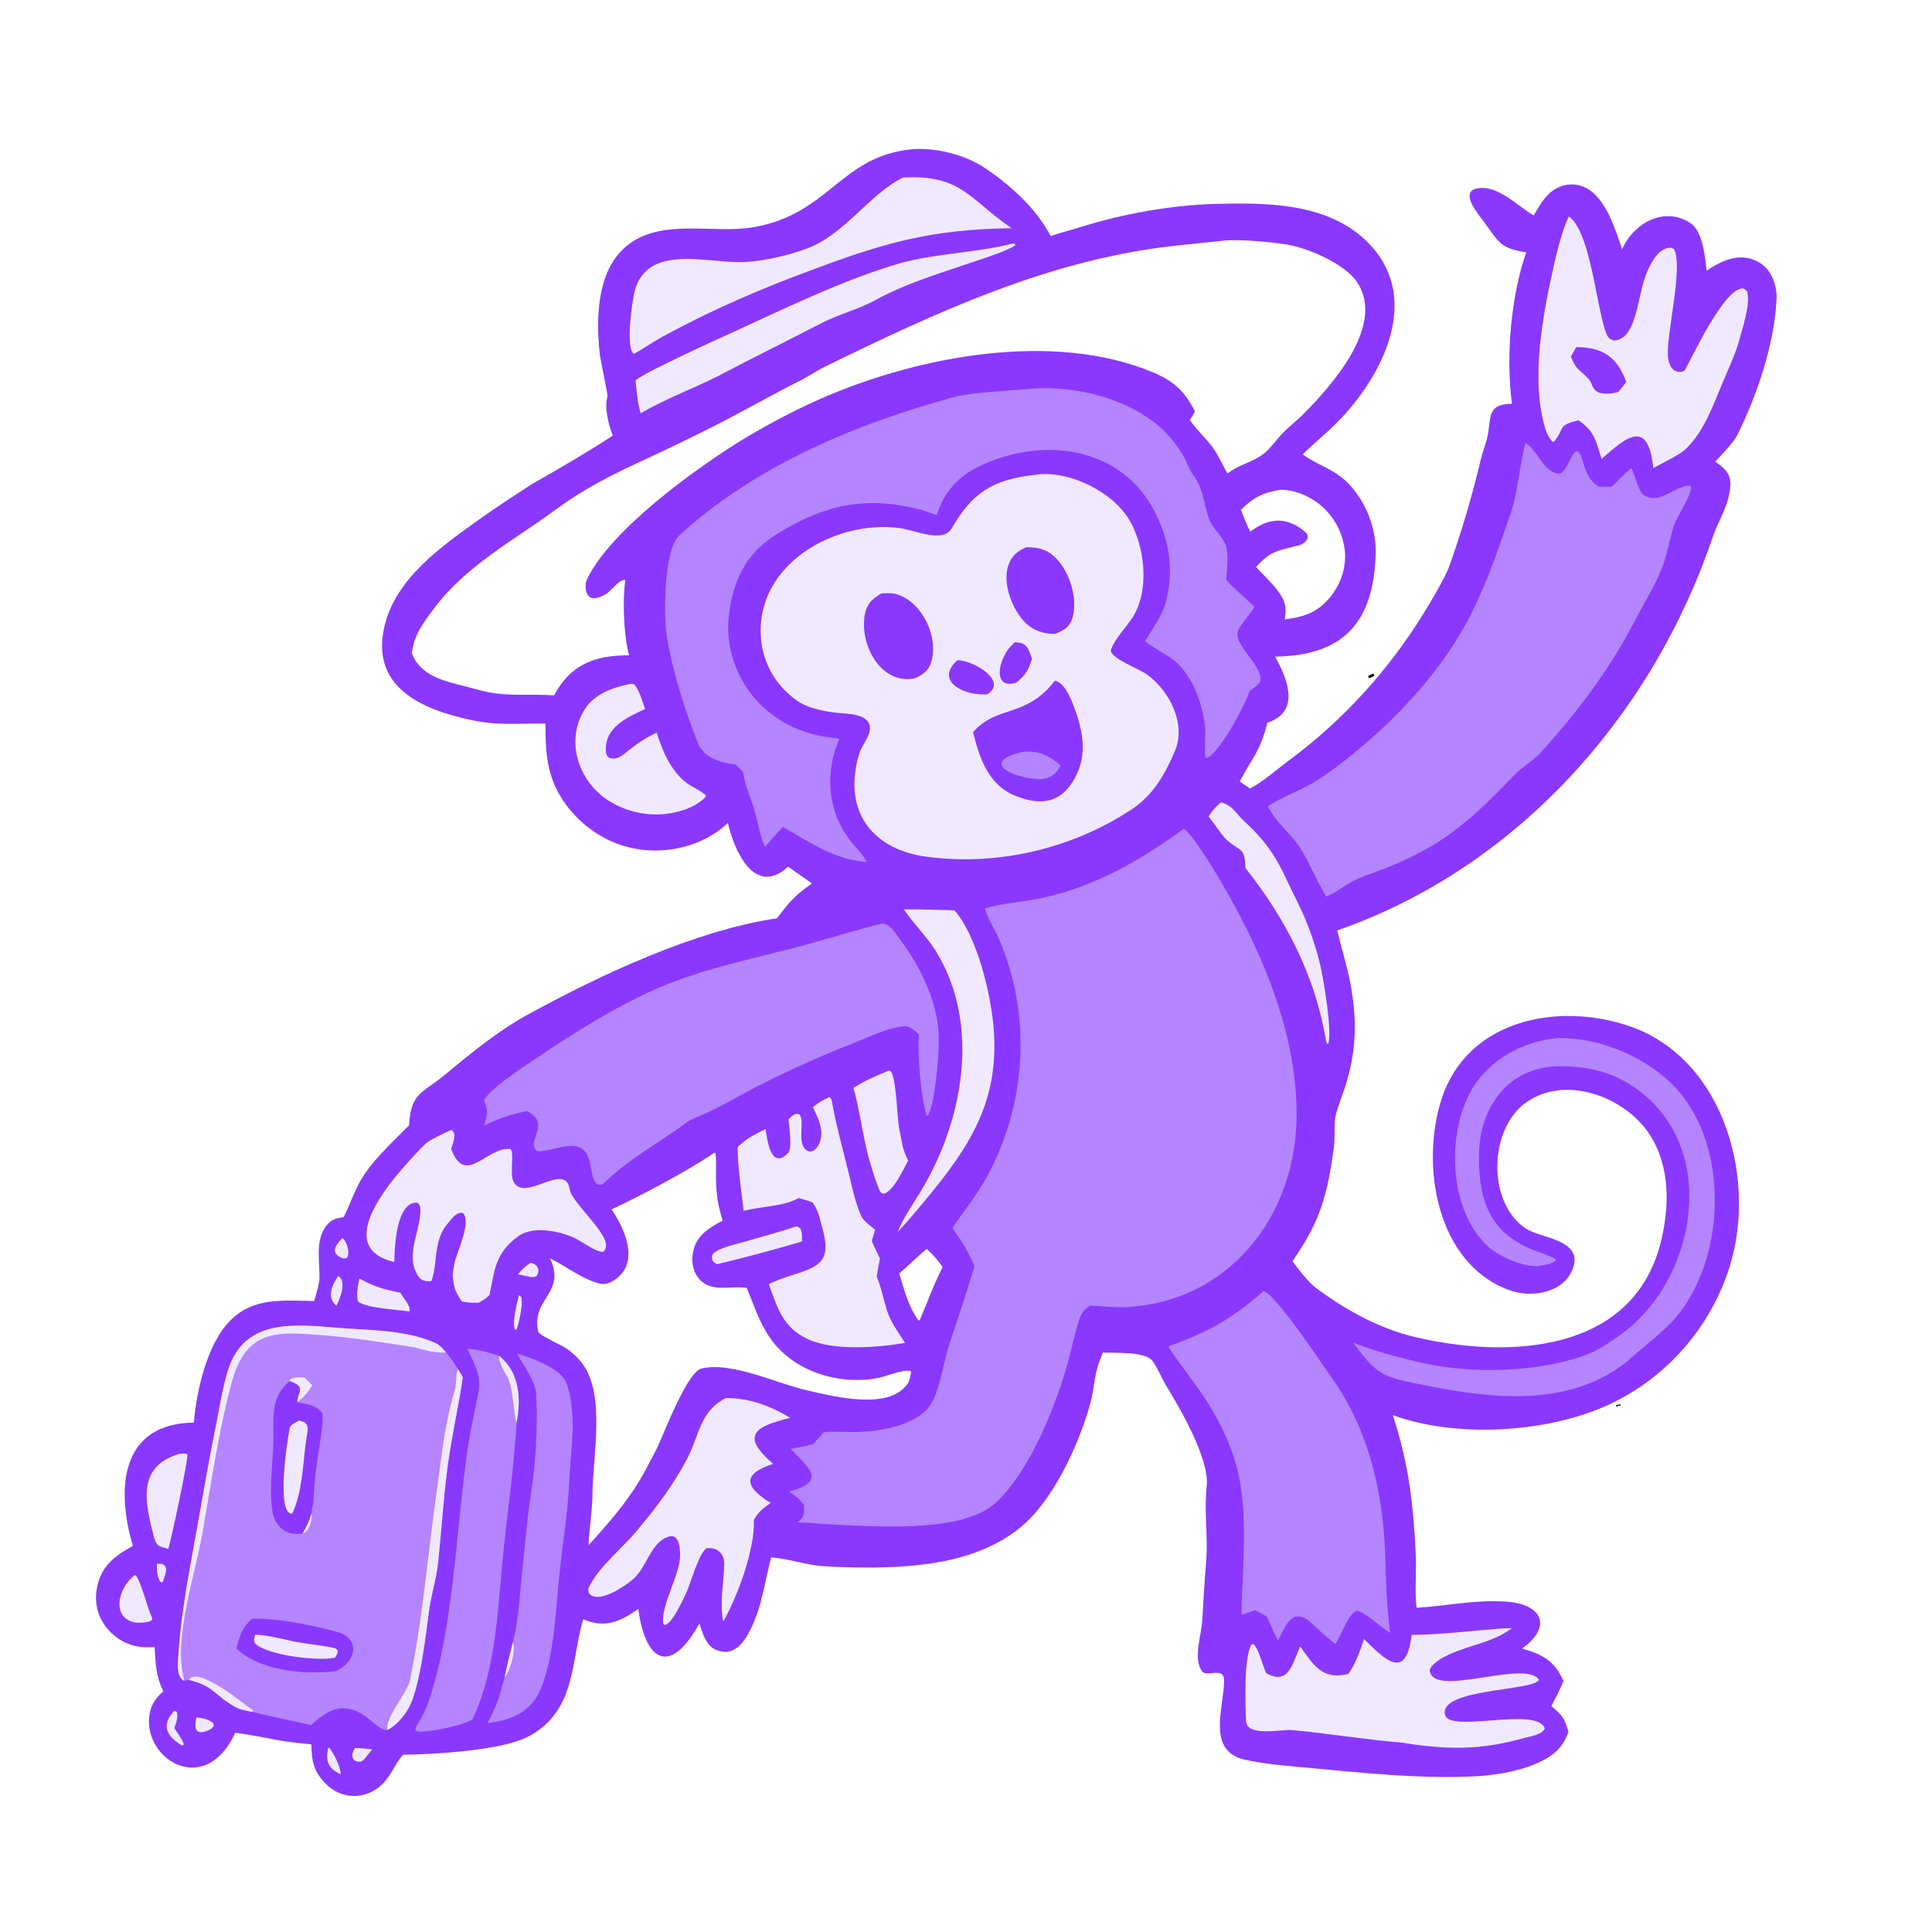
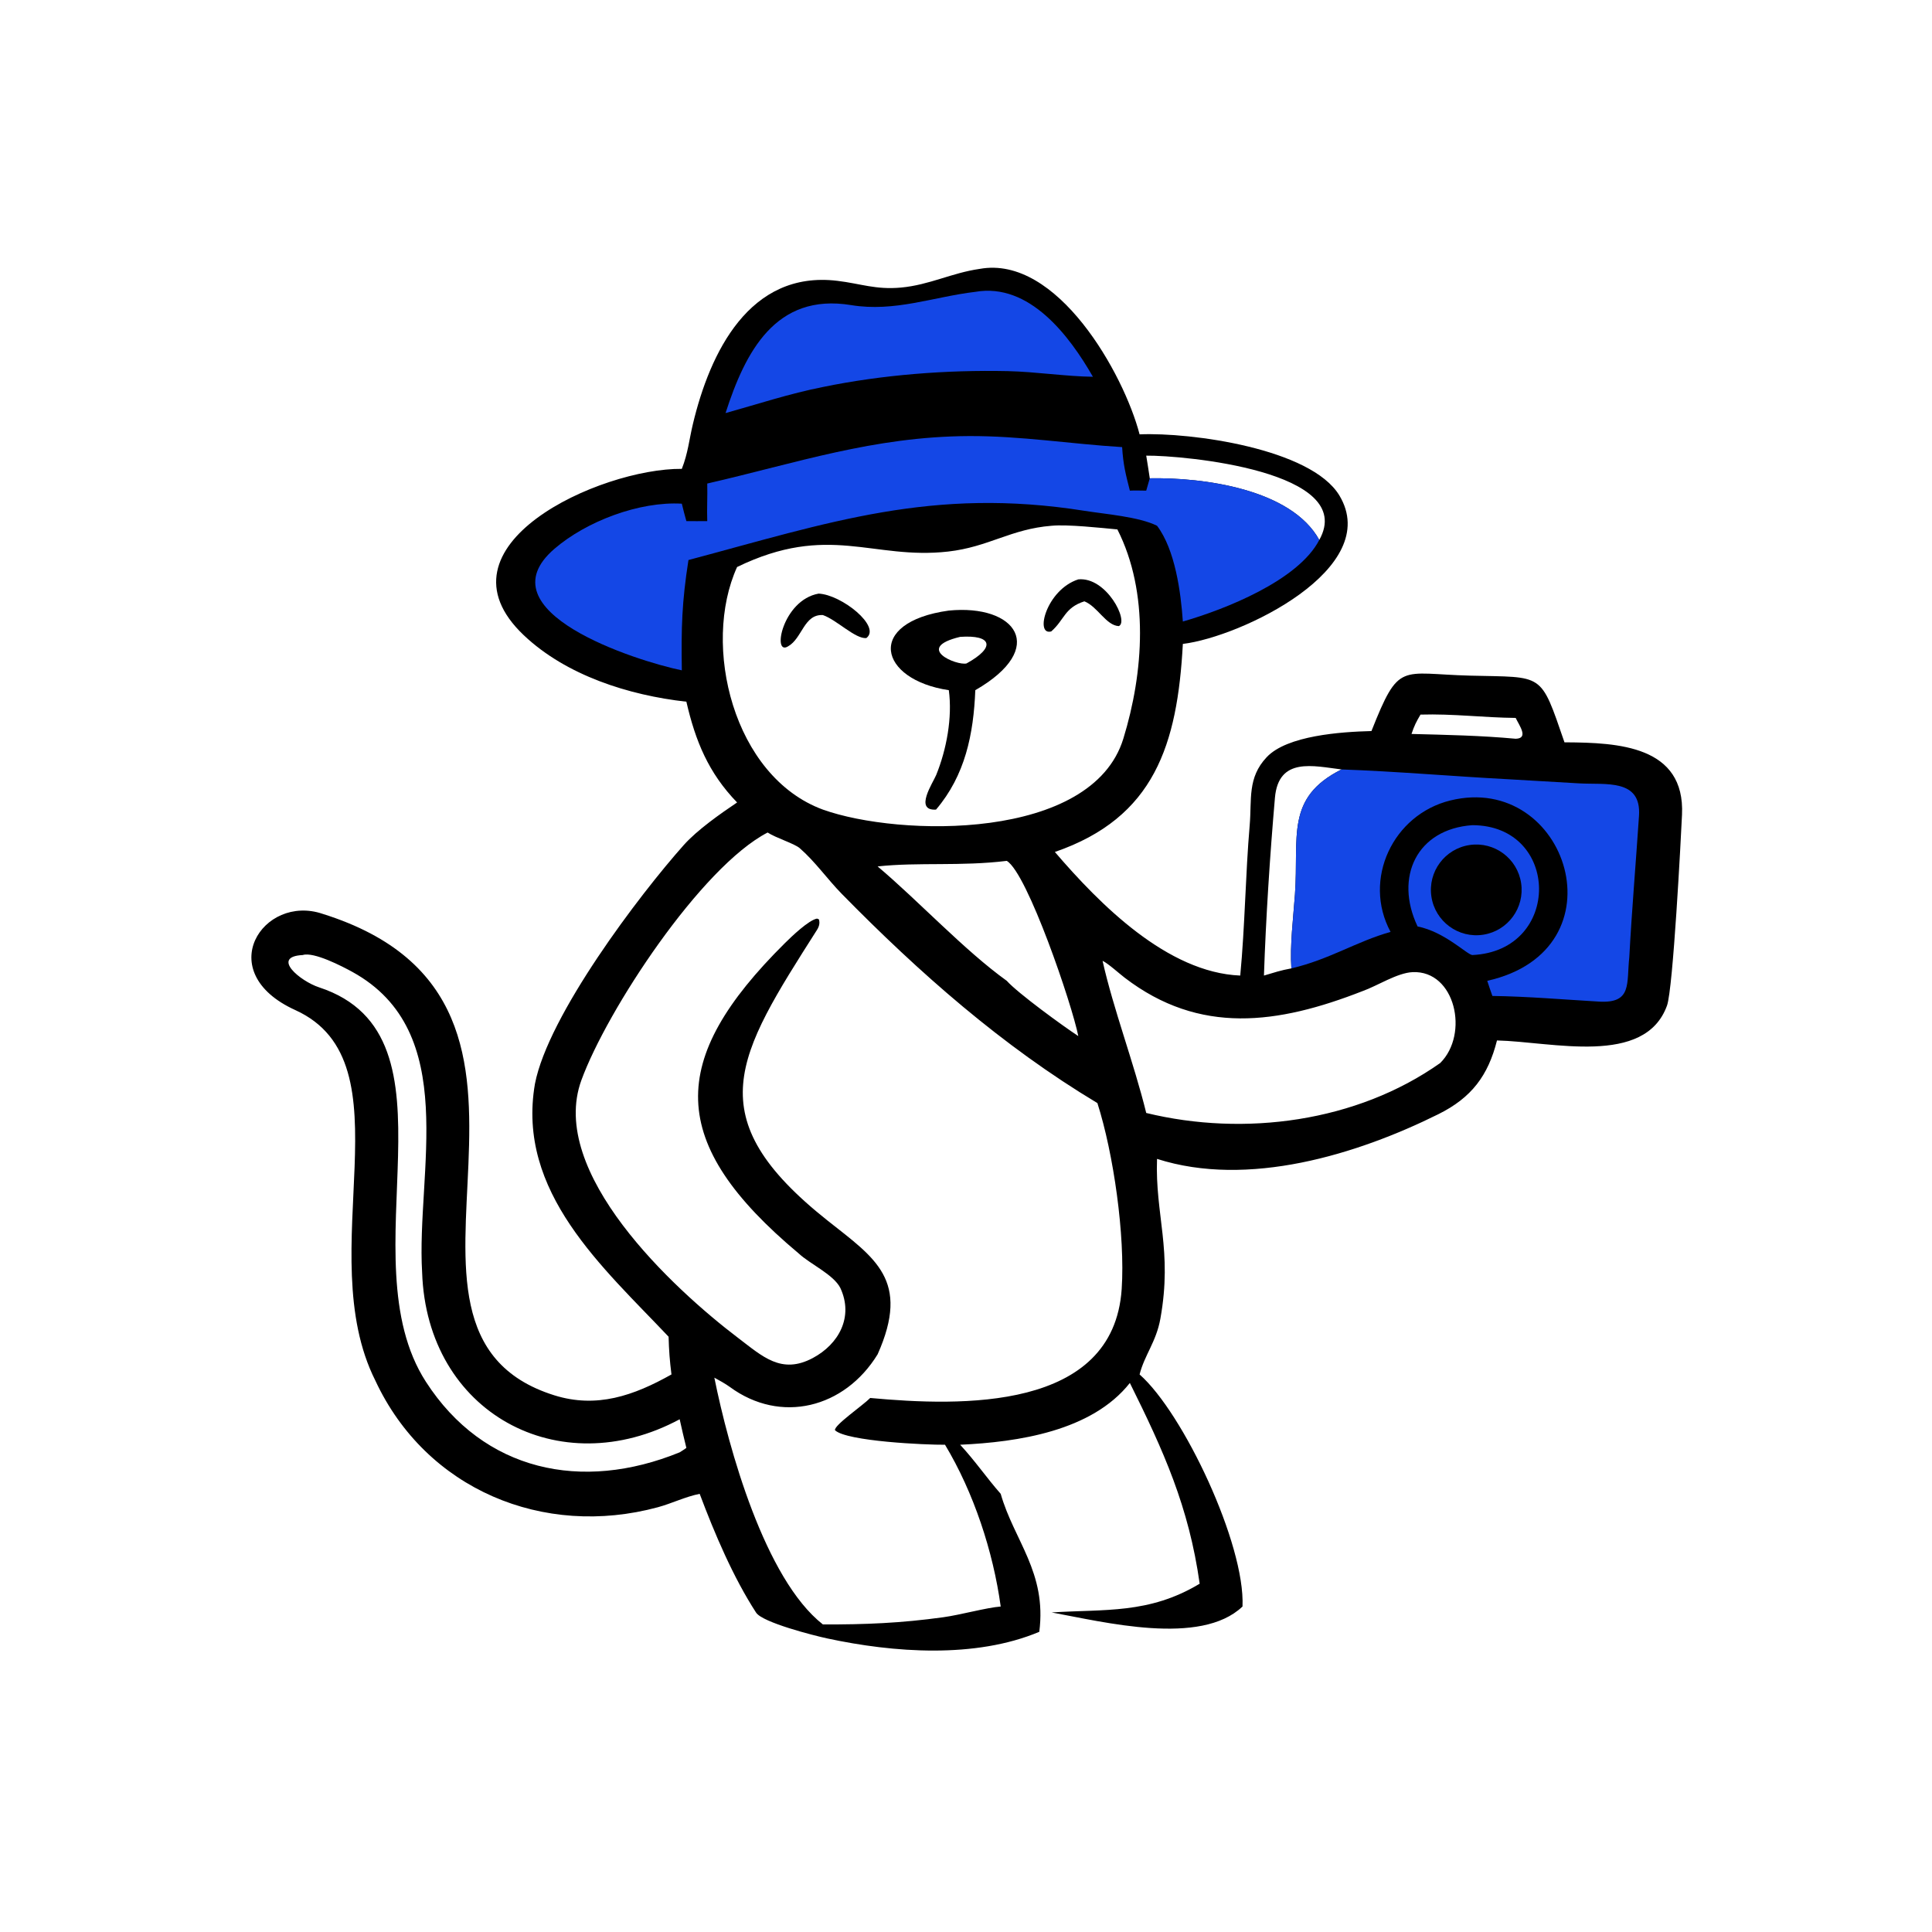
<svg xmlns="http://www.w3.org/2000/svg" width="1024" height="1024" viewBox="0 0 1024 1024">
-   <path fill="#8a38fe" d="M482.566 79.183c13.136-1.256 29.15 2.767 40.062 10.253 13.564 9.306 26.507 20.998 34.251 35.688 4.591-1.657 10.341-3.065 15.056-4.541 23.333-7.305 48.384-11.838 72.838-12.549 27.129-.608 58.169-.486 79.07 19.351 30.924 29.348 9.368 71.888-15.483 96.883-5.719 5.753-12.215 10.768-17.861 16.58 7.736 5.771 16.598 7.593 24.081 15.324 9.461 9.773 14.944 23.885 14.561 37.39-1.029 36.267-17.063 53.985-53.288 54.461 6.599 11.94 13.593 29.216-4.142 35.031-3.842 15.428-7.341 17.462-14.64 31.078 1.641 1.242 3.697 2.584 5.417 3.774 6.453-3.151 14.57-10.348 20.435-14.675 28.547-21.062 52.843-47.73 71.476-77.901 3.765-6.096 11.517-18.909 13.903-25.631 6.462-18.208 12.148-37.453 16.565-56.275.849-3.689 2.499-7.619 3.344-11.248 2.479-10.649-.739-17.916 13.132-18.191-3.224-24.791-.645-56.632 7.578-80.216-14.005-2.305-14.203-5.097-22.389-16.177-2.527-3.421-13.181-15.705-3.895-17.649 10.965-2.295 21.209 8.842 30.225 14.289 3.781-6.311 7.107-12.841 14.518-15.482a16.52 16.52 0 0 1 13.366.918c10.419 5.438 15.453 21.935 19.011 32.476 5.785-13.525 21.939-23.05 36.013-14.047 6.752 4.32 7.947 17.826 8.783 25.37 5.356-3.632 11.447-6.944 18.088-7.015a18.27 18.27 0 0 1 13.017 5.166c3.92 3.874 6.164 10.393 5.968 16.222-.788 23.407-10.468 52.256-21.029 73.104-1.771 3.497-8.801 10.939-11.45 13.714 7.307 5.127 9.182 8.422 7.358 17.381-1.653 8.124-6.108 14.969-8.665 22.516-32.034 94.581-103.683 175.355-199.084 208.617 2.255 9.4 5.214 18.71 6.965 28.025 3.654 19.435 3.302 36.02-2.759 54.826-1.509 4.684-4.28 11.474-5.176 15.865-.859 4.211-.093 11.335-.778 16.272-3.557 25.609-7.158 38.953-21.965 60.305 3.219 4.38 8.027 10.669 12.225 13.998 15.727 11.767 33.762 21.764 53.079 26.29 48.858 11.446 114.996 8.644 129.841-50.124 4.745-18.785 5.142-40.271-5.776-57.193-12.731-19.732-43.697-31.726-64.67-17.702-20.874 13.591-21.915 54.147-.568 67.706 7.162 4.55 28.751 5.677 24.953 19.346-3.996 14.379-21.877 17.546-34.266 12.983-38.555-14.089-47.067-66.278-35.86-101.077 13.565-42.121 61.312-51.756 99.326-38.916 51.505 17.396 69.232 84.31 51.967 131.891a120.48 120.48 0 0 1-63.473 69.237c-32.37 14.591-80.033 17.386-113.608 5.155 8.524 25.58 11.177 49.179 12.231 76.016.313 7.972-.728 18.904.437 26.081 16.127-.96 30.798-4.386 47.391-3.27 18.847 1.268 24.948 12.889 8.463 24.899 10.696 3.036 17.132 6.363 21.927 17.106-1.666 4.499-4.176 9.037-6.396 13.324 5.756 5.007 7.006 6.366 9.065 13.727-1.28 3.275-2.022 4.934-4.256 7.889-8.693 10.856-30.613 14.857-44.379 15.608-29.636 1.618-61.794-1.924-91.363-4.658-10.458-.967-21.543-1.855-31.435-4.082-20.791-4.679-11.081-27.81-11.096-42.089-.035-7.55-9.357-1.314-11.805-4.914-4.717-6.936-.161-19.186.231-26.918.675-10.625 1.147-20.608 2.036-31.01 1.164-13.635-1.188-26.392.309-39.867 1.627-14.531-13.998-41.163-21.463-53.455-2.068-3.405-5.005-10.332-7.381-13.288-3.854-4.796-19.356-4.052-26.156-4.269-5.29 11.949-3.958 17.512-7.001 28.114-6.123 21.334-19.189 49.872-36.271 64.158-23.998 20.071-59.021 22.163-89.031 21.586-4.838-.093-14.863-.328-19.572-1.004-8.541-1.225-14.765-3.512-23.956-4.296-3.496 13.006-4.661 25.434-10.794 37.843-3.823 7.734-9.279 15.427-19.084 10.857-4.754-2.216-6.693-9.132-8.172-13.664-15.24 27.592-28.57 20.808-32.367-7.661-9.719 6.612-17.617 10.448-29.233 5.39-5.63 19.393-4.322 40.066-18.581 54.5a40.6 40.6 0 0 1-13.864 9.205c-14.783 5.969-46.747 7.954-63.043 8.139-3.734 4.173-5.677 9.376-9.199 13.661-8.113 9.87-22.15 11.184-31.407 2.049-6.832-6.742-7.783-12.211-7.977-21.213-5.685-.642-11.512-1.134-17.132-2.132-7.893-1.4-15.277-3.073-23.261-4.02-4.113 9.434-12.071 18.762-23.281 18.422-12.961-.394-23.179-13.077-22.377-25.725.403-6.364 2.868-10.537 7.556-14.63-4.039-8.683-3.948-14.003-4.585-23.486-4.032.167-7.434.263-11.352-.843a27.55 27.55 0 0 1-16.817-13.575c-3.298-6.274-3.668-13.357-1.637-20.092 2.907-9.643 9.918-14.585 18.292-19.065-8.89-30.038-6.904-64.862 32.328-65.405 1.423-16.943 6.949-41.693 19.336-54.144 12.437-12.501 28.209-10.446 44.47-10.311.704-2.496 2.651-9.079 2.737-11.486.322-9.018-2.41-20.196 3.437-28.11 2.673-3.617 5.33-4.262 9.413-4.864 3.005-5.938 5.244-12.54 8.385-18.32 6.107-11.236 17.228-21.075 26.293-30.344.85-17.597 7.331-16.998 19.293-27.021 13.185-11.047 28.291-23.238 43.366-31.502 38.657-21.191 88.457-44.619 132.34-51.219 6.799-8.876 9.391-12.042 18.521-18.406-3.782-2.852-8.702-6.066-12.654-8.884-17.831 16.29-28.647-8.835-31.892-23.217-14.754 13.944-37.571 18.046-56.669 11.723-14.036-4.647-26.628-15.304-33.554-28.409-6.037-11.427-6.499-23.355-6.465-35.998-14.604-.173-24.862 1.305-39.851-1.958-26.019-5.664-52.816-17.405-45.558-49.266 5.859-25.726 30.353-42.716 50.667-57.224 8.778-6.269 18.206-12.367 27.255-18.276 14.797-8.419 28.875-16.566 43.137-25.878-2.079-5.473-4.623-14.909-2.811-20.659.353-1.119-3.649-19.085-3.99-22.043-1.914-16.604-1.839-39.096 9.275-52.83 15.93-19.685 43.064-12.738 64.897-14.105a74.3 74.3 0 0 0 23.781-5.619c26.552-11.262 34.895-32.89 66.652-36.45M218.308 346.14c5.095 14.177 21.856 15.56 34.348 19.247 14.496 4.278 26.765 2.188 40.998 3.147 8.875-16.491 21.753-21.254 39.78-21.211-2.828-9.825-3.497-28.807-2.135-38.712l.053-1.215c-3.076-.635-7.507 6.163-10.682 7.756-2.891 1.45-7.119 3.676-9.417-.242-1.034-1.943-1.209-5.459-.27-7.609 12.487-26.538 58.466-59.372 81.697-73.754a371 371 0 0 1 37.328-19.964c50.446-23.298 122.114-38.131 175.94-18.253 13.85 5.115 20.908 9.823 27.415 22.766l-2.68 4.539c3.46 5.138 7.651 8.801 11.392 13.583 3.4 4.343 5.75 10.004 8.482 14.734l.545-.4c6.349-4.563 12.484-5.541 18.419-9.825 4.258-3.315 7.034-7.942 10.878-11.694 3.646-3.559 7.428-6.502 11.078-10.21 15.174-15.414 42.424-46.341 28.112-68.827-6.614-10.391-27.652-19.292-39.501-20.703-8.106-1.191-24.941-2.747-32.832-1.596-8.254.883-16.626 1.689-24.783 2.586-66.278 7.285-126.099 35.193-185.281 64.082-4.391 2.143-8.676 5.198-13.084 7.395-14.604 7.234-28.879 15.539-43.348 22.898a995 995 0 0 1-37.691 18.288c-18.925 8.821-32.179 15.167-49.141 27.593-22.428 16.43-47.051 29.309-64.132 52.3-5.474 7.183-10.514 14.026-11.488 23.301m73.229 320.819c8.722 18.63-10.323 21.304-6.241 38.899.407 1.751 11.592 6.679 14.76 8.792a35.3 35.3 0 0 1 8.849 8.427c12.171 16.71 5.183 49.38 5.111 68.898-.032 8.734-1.769 18.234-2.081 27.027 12.514-13.734 23.301-26.095 31.79-42.872 1.552-3.068 4.369-7.915 5.556-10.994 3.381-7.237 15.132-38.013 22.498-39.767 16.176-3.852 39.816 7.931 56.397 11.656 13.693 3.076 43.897 10.949 53.189-4.181.636-1.035 1.705-4.938 1.438-6.129-4.881-1.161-12.863 3.069-19.491 4.043-21.619 3.176-45.583-5.159-57.096-24.57-5.008-8.443-6.755-15.141-10.474-23.581-8.802-1.354-18.923 2.817-25.402-5.023-2.807-3.396-3.789-8.085-3.272-12.404 1.35-10.101 8.026-13.896 15.968-18.262-2.746-8.548-3.596-15.218-3.561-24.237.011-2.676.215-9.211-.294-11.505l-.6-.254c-13.033 9.221-39.575 23.155-54.429 30.077 6.358 9.414 15.22 27.327 2.367 36.843-2.849 2.109-5.984 3.439-9.366 2.33-9.15-2.621-17.062-8.983-25.616-13.213m385.825-353.708c3.904 5.406 4.633 8.299 3.574 15.061 10.445-1.348 17.958-3.847 24.696-12.608 5.58-7.254 8.296-16.283 6.951-25.402a36.56 36.56 0 0 0-14.393-23.895c-5.68-4.145-12.457-6.828-19.543-6.806-9.216 1.437-14.214 4.008-20.948 10.565 1.644 4.273 2.98 7.521 4.947 11.642 9.737-7.351 19.299-8.457 29.55.478.923.804.859 1.805.903 2.915-.859 1.934-2.542 3.24-4.474 3.77-11.153 3.057-14.585 2.387-22.911 11.583 3.135 3.285 9.184 9.241 11.648 12.697m-177.77 358.347c-2.654-3.929-4.884-6.385-8.391-9.657-5.14 4.188-9.58 8.807-14.586 12.981 2.727 8.915 4.678 17.197 10.11 24.843l.766-.029c4.294-10.082 7.06-18.199 12.101-28.138" />
-   <path fill="#b485fe" d="M627.407 439.329c3.23 1.071 14.196 18.776 16.424 22.447 23.611 38.888 44.198 85.068 43.357 131.339-.957 52.602-36.611 97.106-90.6 99.707-6.065.292-12.802-.599-18.954-.832-2.144 1.609-4.367 3.679-5.238 6.224-2.536 7.413-4.132 15.553-6.228 23.232-6.515 23.878-20.157 57.866-38.134 74.818-17.918 16.898-66.14 12.667-90.157 11.552-5.299-.46-9.726-.781-15.074-.906 3.943-3.633 3.464-4.307 3.195-9.5-2.821-3.466-4.285-4.441-7.868-6.876 20.32-5.159 10.808-12.453.961-22.542 4.159-1.112 7.922-1.237 12.041-2.738 1.841-1.937 3.74-4.15 5.531-6.163 3.816-.378 8.808-.258 12.88-.119 13.47.459 37.301-2.64 44.529-15.876 4.256-7.795 5.947-20.897 8.836-29.82 4.543-14.034 9.423-28.165 13.613-42.321-3.629-8.234-6.714-12.867-11.726-20.08 6.025-8.941 13.285-17.961 18.394-27.353 20.902-38.42 23.727-85.524 6.323-125.769-2.434-5.629-5.728-10.296-7.518-16.322 9.56-2.81 21.187-3.413 31.191-5.684 28.382-6.446 50.924-19.71 74.222-36.418" />
-   <path fill="#f0e9fe" d="M548.323 251.696c17.596-2.904 41.263 8.681 50.276 23.944 8.164 13.826 10.783 36.873 2.004 51.121-3.291 5.342-10.584 12.639-11.865 18.209.857 4.339 15.002 9.535 19.16 12.515 11.928 8.549 20.906 26.136 14.844 40.533-4.998 11.867-11.253 22.962-22.096 30.379-32.752 22.075-74.714 31.491-113.551 25.054-27.981-5.657-39.899-26.678-31.706-53.965 1.287-4.289 5.966-9.346 5.651-14.08-.488-7.34-12.355-7.025-17.657-7.626a74 74 0 0 1-9.553-1.679c-6.383-1.602-10.158-3.355-15.1-7.638a44.1 44.1 0 0 1-15.457-30.942c-2.653-38.457 39.506-62.307 73.776-57.601 7.874 1.081 22.777 8.069 27.337.171 10.771-18.654 21.31-25.853 43.937-28.395" />
-   <path fill="#8a38fe" d="M559.094 360.822c4.71.812 7.916 8.152 9.506 12.123 4.618 11.965 7.929 24.63 2.347 36.868-7.575 16.607-19.949 17.91-35.097 10.947q-.93-.477-1.829-1.011c-11.314-6.782-15.32-19.74-18.275-31.699 12.934-14.633 27.803-7.234 43.348-27.228" />
-   <path fill="#b485fe" d="M541.641 398.61a42 42 0 0 1 2.205-.205c7.369-.448 13.015 2.691 18.349 7.284q-.668 1.08-1.361 2.144c-2.514 3.789-4.433 4.256-8.727 5.164-12.697.179-34.586-8.633-10.466-14.387" />
-   <path fill="#8a38fe" d="M467.204 314.537c2.803-.142 5.684-.381 8.467.532 13.37 4.388 22.003 22.806 17.838 36.032-1.357 4.311-4.347 6.476-8.28 8.267a17.2 17.2 0 0 1-7.986.215c-14.101-2.947-21.623-21.482-18.718-34.513 1.24-5.562 4.135-7.867 8.679-10.533" />
-   <path fill="#8a38fe" d="M544.165 290.027c3.376.014 6.911.372 10.195 1.925 11.38 5.384 18.297 25.852 13.443 37.237-1.537 3.604-5.219 5.634-8.874 6.816-12.007-.092-18.653-7.248-22.885-17.667-4.287-10.556-4.331-23.74 8.121-28.311" />
-   <path fill="#8a38fe" d="M507.411 349.923c8.794.029 27.088 11.323 15.812 18.077a92 92 0 0 1-2.283.042c-10.987.052-25.369-7.341-13.529-18.119" />
-   <path fill="#8a38fe" d="M537.836 340.433c6.542.032 7.259 3.323 9.13 8.782-1.97 6.332-3.381 8.469-8.35 12.626-10.185 2.989-9.918-6.398-6.931-12.953 1.789-3.923 3.061-5.544 6.151-8.455" />
-   <path fill="#b485fe" d="M97.344 890.817c-3.66-2.484-3.148-7.772-2.919-11.87 1.454-25.993 7.107-51.831 11.537-77.47a1752 1752 0 0 1 9.008-48.582c1.758-8.97 3.104-17.585 5.787-26.365 8.811-28.838 37.026-24.346 60.651-22.585 16.434 1.225 34.472 1.108 49.666 8.023 2.007.909 3.926 3.227 5.389 4.884 2.463 2.703 4.224 5.654 6.206 8.722l2.628 4.383c-2.361 16.161-6.047 31.805-8.146 47.987-2.184 16.83-3.216 33.838-4.99 50.651-.777 7.366-3.722 17.262-4.799 25.336-1.821 13.651-4.144 34.248-8.895 47.24a31.9 31.9 0 0 1-10.841 14.397c-.862.631-1.265.859-2.203 1.312-7.564 1.602-17.932-24.734-40.541-2.488-10.553-2.59-20.302-4.279-31.239-7.093-1.785-.36-6.286-1.229-7.694-1.943-12.01-6.091-11.768-11.605-25.907-14.994-.976.217-1.706.32-2.698.455" />
-   <path fill="#f0e9fe" d="M97.344 890.817c-3.66-2.484-3.148-7.772-2.919-11.87 1.454-25.993 7.107-51.831 11.537-77.47a1752 1752 0 0 1 9.008-48.582c1.758-8.97 3.104-17.585 5.787-26.365 8.811-28.838 37.026-24.346 60.651-22.585 16.434 1.225 34.472 1.108 49.666 8.023 2.007.909 3.926 3.227 5.389 4.884l-.609.039c-7.032.381-12.627-2.306-19.432-3.324-14.697-2.2-29.414-4.611-44.227-5.777-25.021-2.027-41.664-3.786-49.43 25.116-7.048 26.224-10.787 53.162-15.497 79.868-3.757 21.299-15.706 56.873-9.663 77.594z" />
-   <path fill="#f0e9fe" d="m242.669 725.574 2.628 4.383c-2.361 16.161-6.047 31.805-8.146 47.987-2.184 16.83-3.216 33.838-4.99 50.651-.777 7.366-3.722 17.262-4.799 25.336-1.821 13.651-4.144 34.248-8.895 47.24a31.9 31.9 0 0 1-10.841 14.397c-.862.631-1.265.859-2.203 1.312-1.754-5.797 10.541-19.977 11.803-26.024 6.819-32.698 9.477-66.717 14.139-99.779 2.624-18.604 4.311-36.653 9.739-54.616 1.023-3.385.233-7.688 1.565-10.887" />
-   <path fill="#f0e9fe" d="M100.042 890.362c5.016-7.881 29.69 13.502 34.059 16.092-.144.746.052.493-.458.845-1.785-.36-6.286-1.229-7.694-1.943-12.01-6.091-11.768-11.605-25.907-14.994" />
-   <path fill="#8a38fe" d="m153.558 731.984.049-.839c1.817-1.511 5.373-1.176 7.755-1.135 1.365 1.382 2.924 2.886 4.22 4.305-2.592 3.7-4.294 6.207-8.035 8.912 5.091 1.066 10.307 1.425 13.274 5.853.522 4.085-.407 9.403-.964 13.524-1.461 10.824-3.437 21.379-3.651 32.338-.043 2.18-1.164 4.815-1.015 6.916.586 3.438-1.084 10.125-4.859 10.982-9.065 1.336-14.962-3.986-16.105-12.836-1.451-11.237.131-22.694.634-33.925.569-12.711-2.514-24.71 8.697-34.095" />
-   <path fill="#f0e9fe" d="m153.558 731.984.049-.839c1.817-1.511 5.373-1.176 7.755-1.135 1.365 1.382 2.924 2.886 4.22 4.305-2.592 3.7-4.294 6.207-8.035 8.912.306-6.244 4.888-7.994-3.989-11.243" />
-   <path fill="#f0e9fe" d="M165.191 801.858c.586 3.438-1.084 10.125-4.859 10.982 2.557-4.472 3.318-6.154 4.859-10.982" />
-   <path fill="#f0e9fe" d="M158.434 752.944c6.284.973 4.637 4.73 3.831 10.394-1.747 12.278-1.952 27.811-7.428 38.955-8.624.404-2.567-39.218-1.305-45.337.385-1.867 3.308-3.111 4.902-4.012" />
-   <path fill="#8a38fe" d="M133.341 857.969c14.065-.383 31.618 3.38 45.24 6.972 12.442 3.282 10.578 15.652-.477 20.724-15.643 2.24-41.003-.053-52.743-11.982 1.709-7.131 2.817-10.311 7.98-15.714" />
-   <path fill="#f0e9fe" d="M135.189 866.468c7.037-.078 17.273 3.144 24.551 4.254 5.32.812 10.776 1.477 16.049 2.462 1.848.345 2.408.448 3.202 1.699.072 1.572-.601 2.337-1.413 3.711-8.284 2.014-36.211-1.151-42.412-7.593-.838-1.673-.377-2.665.023-4.533" />
-   <path fill="#b485fe" d="M544.361 206.211c28.601-2.87 66.259 7.529 81.525 33.457 2.501 3.037 4.122 8.912 6.267 11.734 5.96 7.839 5.574 15.083 8.666 23.667 1.936 5.374 8.165 10.026 9.233 15.205 1.072 5.191.208 11.956-.171 17.079 3.541 4.115 10.587 9.787 15.02 14.319-2.056 3.456-7.837 10.082-8.734 12.549-2.614 7.19 11.594 17.342 11.915 25.239.864 3.43-5.553 5.656-6.063 7.514-1.656 6.03-17.414 35.403-23.074 34.713-.84-4.245.238-12.268-.293-16.861-1.464-12.652-6.981-28.044-17.684-35.798-4.71-3.412-9.51-5.375-14.04-9.261 3.315-5.218 8.83-13.544 10.529-19.154 4.93-17.126 2.826-32.813-5.034-48.623-17.901-36.007-60.968-41.018-94.319-24.381-10.722 5.348-18.034 13.758-21.608 25.456a84 84 0 0 0-13.122-4.026c-28.249-6.2-49.536-.01-73.211 15.049a59 59 0 0 0-3.468 2.488c-12.706 9.74-18.007 22.602-20.159 38.041-3.854 27.64 12.743 53.458 38.744 62.79 7.07 2.538 12.364 3.251 19.674 4.069-8.521 19.333-6.086 41.46 8.487 57.379 1.969 2.151 4.156 4.852 5.626 7.355l.337.586c-16.815-.938-29.842-10.183-44.385-18.492-2.92 2.785-6.87 7.488-9.573 10.567-2.878-6.351-3.822-13.804-5.871-20.435-2.183-7.065-4.618-11.748-5.764-19.209-1.246-1.417-2.71-2.755-4.079-4.066-7.467-.744-16.834-3.527-19.874-11.343-6.845-17.601-13.176-36.976-16.319-55.769-1.926-10.299-1.868-46.526 6.375-54.131 39.828-36.746 93.81-59.44 145.597-73.401 10.086-2.719 28.013-3.283 38.85-4.306" />
-   <path fill="#b485fe" d="M808.546 234.718c6.665 3.952 9.324 15.761 17.949 16.379 4.298-1.593 5.023-8.584 8.752-11.877 4.594-.41 2.441 12.3 11.502 18.341l.621.407c2.182.066 4.496.017 6.69.01 3.72-3.078 6.54-6.816 10.628-9.874 1.924 3.987 3.895 12.318 6.233 14.024 8.238 6.011 16.377-4.61 24.797-4.721l.669.699c-.207 5.294-7.306 15.123-9.198 20.529-2.45 7.744-3.547 15.723-6.662 23.288-4.001 9.713-9.595 18.45-14.406 27.78-12.99 25.19-30.439 48.218-49.482 69.119-3.984 4.371-10.003 7.771-14.036 11.986-13.111 13.703-25.701 26.246-41.819 36.423-8.352 5-17.109 9.291-26.178 12.828-7.894 3.085-16.239 5.413-23.179 10.38-2.539 1.816-5.576 3.516-8.422 4.768-5.402-8.542-8.993-18.293-14.182-26.196-5.244-7.986-11.936-12.078-16.833-21.666 6.728-4.622 16.696-8.151 23.852-12.414 9.51-5.664 18.836-13.158 27.266-20.327 22.81-19.561 43.823-43.406 57.264-70.505 8.034-16.196 14.754-35.593 20.522-52.745 3.873-11.521 4.355-24.667 7.652-36.636" />
-   <path fill="#b485fe" d="M467.013 489.596c4.362-.569 7.679 5.149 10.014 8.272 8.74 11.689 16.063 25.558 19.133 39.904a63.8 63.8 0 0 1 1.445 12.214c.179 7.886-1.924 35.228-5.839 41.298l-.652-.047c-3.188-10.199-4.944-32.408-4.057-43.002-2.233-2.193-3.596-2.995-6.355-4.391-8.722.344-18.193 4.934-26.408 8.237a614 614 0 0 0-50.418 22.412c-10.81 5.426-20.986 11.77-32.064 16.556-1.691.731-5.919 2.411-7.36 3.494-14.405 10.828-31.335 19.7-44.136 32.403-1.359 1.094-2.054 1.037-3.561.841-4.252-3.024-2.585-12.502-6.701-17.519-5.748-7.007-18.357.877-25.667-.24-5.659-5.702 8.163-14.449-5.126-21.138-8.684 1.74-14.583 3.84-22.554 7.565 1.802-6.312 1.904-7.499-.182-13.431 4.098-6.748 19.907-16.863 27.112-21.729 21.482-14.509 46.543-30.318 70.671-39.887 22.232-8.818 47.11-13.831 70.178-19.984 14.418-3.846 28-8.213 42.527-11.828" />
-   <path fill="#b485fe" d="M669.648 684.35c6.065.758 32.13 40.222 36.804 46.813 18.918 26.67 26.498 59.79 27.693 92.06.54 14.579.678 27.657 2.665 42.267-5.008-2.808-13.828-11.819-17.945-11.71-4.086 1.663-7.846 12.455-10.707 16.947l-.383.595c-4.69-3.543-9.646-8.253-14.057-12.241-9.192-7.172-12.684 3.454-16.368 10.49-2.025-3.949-4.016-8.608-5.871-12.689-1.77-1.114-4.352-2.425-6.242-3.46l-7.109 2.538c-.272-7.856.566-16.767.809-24.717 1.064-34.83.954-55.434-18.322-86.95-6.517-10.655-14.901-20.318-21.035-30.092l-.347-.561c21.34-7.766 33.393-14.433 50.415-29.29" />
-   <path fill="#f0e9fe" d="M831.483 114.712c13.08 8.821 15.5 60.568 21.797 64.85 1.305.888 2.568 1.073 4.09.644 2.957-.834 5.115-3.233 6.515-5.872 5.331-10.055 4.94-23.682 11.311-34.793 1.936-3.377 4.73-7.297 8.797-8.118 1.507-.304 2.05-.151 3.305.679 4.976 9.499-4.162 44.889-3.236 56.686.317 4.03 2.046 8.908 7.103 8.265.61.068 1.74-.59 2.034-1.152 5.789-11.071 11.213-22.345 18.455-32.585 2.415-3.414 6.857-9.475 11.263-10.387 1.266-.263 2.051.502 2.922 1.211 2.592 5.666-2.907 22.044-4.691 28.474-1.69 5.603-5.27 13.486-7.652 19.081-5.232 12.29-10.224 27.2-20.216 36.46-3.441 3.188-12.359 7.329-16.998 9.956-2.667-25.828-13.676-17.242-27.393-4.808-3.01-9.558-3.639-14.605-12.211-20.542-11.649 2.753-6.919 4.082-13.037 11.289l-.824.018c-1.482-1.478-2.979-4.248-3.62-6.309-8.169-26.252-1.514-60.836 4.401-87.189 1.867-8.32 4.506-18.635 7.885-25.858" />
-   <path fill="#8a38fe" d="M835.478 183.962c13.967.095 21.752 5.253 26.434 18.489-1.414 2.031-2.58 3.391-4.166 5.259-2.505.856-7.429 1.38-10.06.435-4.046-1.454-3.783-5.237-5.364-6.948-5.438-5.887-6.61-4.452-9.717-12.222z" />
-   <path fill="#b485fe" d="M825.86 550.199c23.812-.315 51.091 11.731 65.844 30.589 24.531 31.358 22.124 86.332-2.853 116.767-6.829 8.322-19.184 17.279-27.328 24.79-31.472 24.08-71.5 18.839-107.6 11.621-21.502-4.299-23.787-4.983-36.749-22.321 11.244 4.551 31.139 9.892 43.607 12.078 25.094 4.399 57.782 3.052 81.59-6.309 5.274-2.074 11.892-6.712 16.575-10.019a72.3 72.3 0 0 0 10.562-9.119c29.393-30.227 37.305-84.974 4.842-115.441-13.992-13.132-29.939-18.092-49.021-17.67-10.687.237-21.539 4.565-28.841 12.506-10.681 11.924-13.246 25.838-12.509 41.081 1.059 21.884 8.405 35.732 29.198 43.968 2.931 1.161 9.416 3.047 11.342 4.821l-.01.786c-2.395 1.721-5.518 2.122-8.291 2.587-7.986 1.223-21.833-4.949-27.632-10.295-20.849-19.221-22.033-59.764-8.568-83.066 9.431-16.319 27.956-25.903 45.842-27.354" />
-   <path fill="#f0e9fe" d="M794.555 863.21c1.785-.202 4.909-.184 6.804-.234l-.689.473c-4.402 3.066-6.474 3.962-11.442 5.958-7.968 3.203-27.24 7.204-31.428 15.413.261 16.137 50.844-5.864 57.906 5.576-3.295 5.958-52.846 4.504-49.834 18.369 2.22 10.217 48.858-4.681 52.902 7.371-1.47 3.434-7.208 3.954-10.511 4.907-23.407 6.75-41.544 6.409-65.223 2.587-19.525-1.587-38.793-4.862-58.288-6.658-5.49-.506-23.851 3.792-24.314-4.739-.447-8.232-1.292-34.792 3.026-40.704l.949-.13c2.682 2.588 4.703 10.891 6.62 15.325 11.881 6.93 14.056-5.052 18.046-14.06 7.299 10.023 11.733 17.922 25.578 14.553 4.147-5.914 5.919-11.741 8.321-18.474 11.253 11.179 22.318 22.228 25.195-2.194 15.994-.224 30.507-2.051 46.382-3.339" />
-   <path fill="#f0e9fe" d="M439.532 581.457c.699.508 1.187 1.16 1.339 2.031 2.284 13.139 5.952 25.855 9.073 38.801 1.814 7.524 3.426 15.54 6.692 22.582.986 2.126 5.299 5.369 7.207 6.93l-1.784 6.005c1.28 3.001 2.894 6.247 4.302 9.224l-1.696 9.507c2.672 6.491 3.467 11.8 5.541 18.314 1.789 5.618 6.207 11.9 9.495 16.893-14.345 2.562-38.056 4.309-51.399-1.911-13.521-6.302-16.074-16.371-20.816-29.207 4.341-2.165 7.408-3.205 12.006-4.663 15.803-4.917 21.183-7.73 16.258-25.552-1.537-5.564-1.636-7.814-4.937-13.006-2.518-1.091-4.89-1.684-7.518-2.412-7.825 4.451-19.109 4.229-29.164 6.811-1.303-12.018-3.017-21.579-3.154-33.82 4.636-4.567 9.021-6.748 14.809-9.547.559 3.193 2.275 22.87 12.027 12.563 2.122-2.242.5-13.751.088-17.754 2.027-1.772 3.088-3.411 5.815-2.652 3.068 3.986-1.551 15.027 3.604 18.934 3.172 2.404 6.236-1.33 7.199-4.117 2.286-6.612-.868-12.733-3.687-18.566 3.097-2.603 5.174-3.638 8.7-5.388" />
-   <path fill="#f0e9fe" d="M239.18 598.874c3.329 1.726.812 7.115-.059 10.102 7.537 20.232 18.916-1.388 31.373.014 2.309 1.814-.507 13.086 1.686 17.335 5.851 11.333 27.431-11.013 29.76 3.906 1.31 8.398 25.672 26.964 17.689 33.278-4.014.074-10.572-5.191-15.056-7.318a44.8 44.8 0 0 0-9.39-3.138c-6.697-1.502-15.105-1.831-20.744 2.354-12.38 9.191-12.191 18.182-15.013 30.998-2.208 2.087-3.151 2.57-5.702 4.055-3.916.051-5.088.083-8.912-.656-3.795-5.522-4.324-7.484-4.927-14.142a84 84 0 0 1 1.129-6.668c1.213-5.697 9.099-21.555 4.276-26.134-3.668-.444-5.778 3.056-7.916 5.507-7.89 9.047-5.178 20.815-8.691 30.559-1.86.48-5.14-.109-6.358-1.686-8.523-11.029.768-24.41.498-36.338-.039-1.712-.424-2.458-1.66-3.496-11.359-.535-12.033 24.339-12.18 31.509q-1.05-.276-2.092-.583c-32.372-9.593 6.156-49.387 18.194-61.743 2.404-2.468 10.661-6.086 14.095-7.715" />
-   <path fill="#b485fe" d="M247.675 714.853c6.185.453 10.969 1.867 16.865 3.776 10.914 8.813 11.657 22.618 9.28 35.415-1.354 22.156-4.338 44.108-6.769 66.152-3.359 30.463-3.365 63.001-16.677 91.189a39.8 39.8 0 0 1-7.503 2.954c-3.84 1.085-19.327 4.754-22.563 2.939-.245-1.576.335-2.249 1.316-3.821a57.3 57.3 0 0 0 5.754-12.154c12.907-38.961 14.262-87.965 19.834-128.899a328 328 0 0 1 3.434-20.123c3.837-19.269 6-19.541-2.971-37.428" />
-   <path fill="#f0e9fe" d="M273.82 754.044c-1.519-2.836-1.692-19.897-5.462-25.255-1.261-1.791-4.269-7.555-3.818-10.16 10.914 8.813 11.657 22.618 9.28 35.415" />
-   <path fill="#f0e9fe" d="M384.631 741.024c12.59-.156 23.591 4.08 34.218 10.462-18.98 4.622-26.465 9.399-9.111 24.377-17.032 5.575-14.586 12.559-1.287 20.721-4.305 3.275-6.161 4.295-8.91 9.016.728 15.282-8.674 40.75-16.215 53.858-2.003-10.832.221-19.693.539-30.459.162-5.471-3.66-9.011-9.25-8.438-4.145 2.278-8.556 18.528-10.71 23.264-2.035 4.472-3.293 7.068-5.877 11.501-1.223 1.935-3.499 5.585-5.808 5.951l-.681-.721c-1.505-9.122 8.763-25.873 8.931-35.803.05-2.965-.26-11.609-5.41-10.506-10.234 2.627-11.934 16.432-19.825 23.034-4.391 3.675-18.285 13.148-23.106 7.184-.31-1.042-.493-2.269.016-3.294 5.745-11.567 18.497-21.066 26.807-31.54 9.457-11.322 18.412-23.423 25.276-36.519 6.557-12.511 6.583-24.953 20.403-32.088" />
-   <path fill="#f0e9fe" d="M478.606 94.085c30.885-1.693 35.093 11.43 57.521 26.867-43.464.612-68.356 8.005-107.995 22.94a631 631 0 0 0-57.279 24.35c-6.832 3.479-14.144 7.094-20.805 10.824-4.712 2.638-9.051 5.726-13.935 8.461-4.852-1.739-.99-29.662.619-34.598 7.872-24.147 39.797-12.893 58.278-14.065 10.974-.696 22.471-3.421 32.771-7.162 20.03-7.558 32.96-28.751 50.825-37.617" />
-   <path fill="#b485fe" d="M273.988 717.345c7.052 2.181 22.345 7.461 25.835 14.845 2.823 5.973 3.785 16.903 3.714 23.517-.107 9.799-1.401 20.173-1.852 30.066-.711 15.611-3.368 31.305-4.958 46.851-2.242 19.831-2.445 40.257-8.872 59.328-4.93 14.7-14.993 19.495-29.426 21.338 2.888-5.725 4.866-9.785 6.773-16.04.411-1.35 1.983-7.686 2.221-8.268a569 569 0 0 1 4.342-18.419c2.926-11.499 3.553-22.516 4.647-34.236l3.168-30.79c.858-8.593 2.554-17.239 3.384-25.779 1.311-13.501 2.027-27.728 1.198-41.266-.399-6.525-7.169-15.523-10.174-21.147" />
-   <path fill="#f0e9fe" d="M271.765 870.563c2.001 3.258-1.522 15.891-4.342 18.419a569 569 0 0 1 4.342-18.419" />
-   <path fill="#f0e9fe" d="M536.644 129.081c.476-.011.982.152 1.476.264l-.171.765c-4.753 3.28-19.696 7.859-25.427 9.81-17.289 5.887-33.152 10.665-49.282 19.516-7.916 4.344-19.248 7.374-27.836 11.831-18.244 9.467-36.77 18.528-54.957 28.131-13.744 6.894-27.48 11.829-40.858 19.65-1.676-5.02-2.193-12.098-2.743-17.497 4.324-3.156 12.069-6.84 17.005-9.268a993 993 0 0 1 31.793-14.922c28.724-13.094 62.014-29.512 92.089-38.019 17.559-4.966 40.284-5.41 58.911-10.261" />
-   <path fill="#f0e9fe" d="M479.09 482.021c8.728-.216 18.001.293 26.812.477 11.794 13.479 18.928 42.999 20.626 60.977 4.086 43.255-15.725 68.449-41.393 98.984-3.206 3.796-5.839 6.877-9.349 10.439 3.12-7.5 7.064-13.152 11.328-20.027 23.281-37.539 33.205-89.534 8.82-128.913-4.362-7.043-11.433-14.066-16.357-21.221z" />
-   <path fill="#f0e9fe" d="M333.465 362.631c1.189-.213 1.25-.158 2.469-.031 2.539 1.99 4.705 9.675 6.021 13.197-9.2 4.272-22.004 9.646-20.775 22.973.129 1.396.763 2.15 1.871 2.982 3.648 1.099 6.352-.924 9.046-3.142 5.362-4.415 9.661-7.318 15.919-10.282 3.542 10.966 8.754 23.164 19.222 28.739 1.615.86 6.184 3.452 6.999 4.693l-.77 1.247c-4.684 4.119-9.889 6.324-15.957 7.634a47.14 47.14 0 0 1-35.386-6.557c-15.468-10.124-22.757-31.313-12.226-48.1 5.073-8.086 14.521-11.515 23.567-13.353" />
-   <path fill="#f0e9fe" d="M647.106 425.273c6.363 1.605 7.863 5.842 12.074 9.711 10.44 9.592 16.444 17.681 22.416 30.549 4.016 8.653 8.188 16.156 11.687 25.221a163 163 0 0 1 6.365 20.227c1.602 6.609 6.783 36.521 4.26 42.236l-.683-.193-.475-1.631c-5.476-33.767-21.494-64.762-42.642-91.322-.317-11.645-2.92-8.369-10.09-15.111-2.713-2.55-6.663-8.869-9.467-12.236 2.351-3.578 3.487-4.634 6.555-7.451" />
-   <path fill="#f0e9fe" d="m471.122 567.407.866.187c3.153 3.107 3.432 25.156 4.678 30.909 1.413 6.523 1.356 10.24 4.683 16.557-2.43 4.575-8.055 16.925-13.289 17.693-1.539-.701-1.106-.604-2.155-2.378a163 163 0 0 1-7.657-26.049c-1.906-9.01-3.403-18.965-5.884-27.694 6.834-4.34 11.319-6.102 18.758-9.225" />
-   <path fill="#f0e9fe" d="M94.844 770.615c1.704-.172 2.961-.504 4.493.174.473 2.755-8.689 46.121-10.214 50.21l-4.752-1.525c-1.675-1.096-2.413-3.358-2.895-5.234-4.632-18.046-8.977-36.941 13.368-43.625" />
-   <path fill="#f0e9fe" d="M421.908 650.061c1.702.285.933-.047 2.317 1.184 1.047 2.284.827 4.209.862 6.756a872 872 0 0 1-44.98 12.03c-2.545-1.069-3.079-2.436-2.566-4.994 2.598-3.647 13.503-5.846 17.939-7.133 8.874-2.575 17.637-4.934 26.428-7.843" />
-   <path fill="#f0e9fe" d="m71.43 834.82.767.426c2.764 3.949 5.982 17.107 8.346 22.058 1.374 2.879-6.388 2.802-7.723 2.804-13.982-1.404-10.876-18.117-1.39-25.288" />
-   <path fill="#f0e9fe" d="M190.456 677.672c9.128 4.657 11.699 5.438 21.702 7.484 1.357 2.422 6.237 7.839 4.76 9.931-6.012-.902-23.077-1.819-27.016-5.18-1.397-3.456-.084-8.424.554-12.235" />
-   <path fill="#f0e9fe" d="m92.445 906.737 1.14.532c1.137 2.537-.317 5.979-1.137 8.671 1.199 2.038 4.836 6.921 4.97 8.73l-.886.501c-8.391-4.956-11.346-10.905-4.087-18.434" />
-   <path fill="#f0e9fe" d="M179.26 676.295c4.686 2.796 1.099 12.035-1.007 15.76-5.339-4.847-2.329-10.613 1.007-15.76" />
-   <path fill="#f0e9fe" d="M104.141 910.276c2.827.236 7.312 1.054 9.096 3.403.054 1.639.078 1.082-1.371 2.72-6.821 3.551-9.634 1.58-7.725-6.123" />
-   <path fill="#f0e9fe" d="m181.325 656.287.701.288c1.733 2.081 3.602 7.114 1.998 9.842-.398.678-1.417.49-2.311.577-6.997-2.895-4.065-6.654-.388-10.707" />
-   <path fill="#f0e9fe" d="M188.212 926.477c2.683 0 6.329.446 9.092.706l-4.417 5.449-1.267 1.013c-4.756.958-6.339-3.296-3.408-7.168" />
-   <path fill="#f0e9fe" d="M281.11 669.312c3.495.512 5.365 3.407 3.494 6.75-1.95 1.138-.892.799-3.368.768l-6.77-1.415c2.581-2.893 3.529-3.861 6.644-6.103" />
-   <path fill="#f0e9fe" d="M174.009 926.171c2.314 1.114 6.885 11.506 6.563 14.214-6.744-3.077-8.246-7.239-6.563-14.214" />
-   <path fill="#f0e9fe" d="M275.036 686.594c1.046.489.721.228 1.377 1.18.642 4.734-1.176 12.807-2.746 17.282l-.971-.865c-1.014-4.83 1.136-12.805 2.34-17.597" />
-   <path fill="#f0e9fe" d="M83.138 828.84c2.958.089 3.564-.344 4.91 2.325.098 2.46-.944 4.795-1.756 7.184l-.492.425-.88-.44c-1.8-3.278-1.802-5.862-1.782-9.494" />
-   <path d="M727.611 357.047c.781.473.496.128.773 1.098l-2.255 1.301-1.046-.568.133-.6z" />
-   <path d="M856.642 744.707c1.203-.299 1.317-.222 2.584-.263l-.446.601c-1.398-.06-.723-.176-1.983.639z" />
+   <path d="M519.312 142.508c40.984-7.404 76.314 55.528 84.692 87.71 27.156-1.166 90.858 7.518 105.876 32.368 23.364 38.662-51.912 74.926-82.944 78.706-2.888 53.332-14.982 92.056-67.836 110.268 23.76 27.7 59.608 63.942 98.254 65.508 2.522-26.478 2.748-53.226 5.012-79.764 1.168-13.68-1.302-25.04 9.016-35.996 10.802-11.47 39.292-13.42 55.516-13.836 14.756-37.16 15.062-30.314 52.296-29.368 39.316.998 37.062-2.198 50.014 35.352l.858-.002c27.368.172 63.166 1.764 61.434 38.41-.586 12.42-4.71 92.158-7.952 101.114-11.736 32.414-60.9 19.154-90.114 18.482-4.676 18.602-13.484 30.348-31.002 39.05-43.224 21.472-100.998 39.162-149.18 23.724-1.082 29.672 8.298 48.428 1.774 84.696-2.214 12.304-8.384 19.204-11.022 29.556 23.146 20.36 56.026 90.048 54.552 123-22.256 21.222-73.572 8.17-101.17 3.144 28.072-1.836 51.584.954 78.468-15.23-5.75-40.82-19.12-70.4-37.006-106.404-20.16 25.542-59.388 31.354-89.944 32.744 8.188 8.868 14.006 17.534 21.492 26.026 7.06 24.79 24.518 41.572 20.446 73.134-33.968 14.274-77.24 11.062-112.472 3.484-7.002-1.506-34.222-8.42-37.622-13.656-12.164-18.742-22.03-42.012-29.904-62.962-7.46 1.47-14.89 5.13-22.182 7.106-60.526 16.39-122.786-9.324-149.708-67.108-34.284-68.212 19.06-168.486-42.418-196.39-44.514-20.204-17.05-61.728 14.428-51.024 152.878 47.856 12.364 220.522 122.796 255.18 22.472 7.052 42.114.214 62.132-11.044-.934-7.316-1.324-12.738-1.524-19.996-34.624-36.664-80.768-76.566-70.834-134.048 7.044-36.39 55.318-100.132 78.9-126.578 7.14-8.01 19.516-16.666 28.242-22.538-15.206-15.73-22.074-32.546-26.884-53.41-30.536-3.4-63.72-13.95-86.164-35.222-50.012-47.396 40.448-88.56 83.754-88.192 3.316-8.474 3.83-15.234 5.894-23.868 8.99-37.615 29.874-81.392 76.458-75.8 12.45 1.495 20.366 4.806 33.746 3.588 15.146-1.38 26.954-7.796 41.832-9.914m-83.16 718.482c22.59.054 41.236-.698 63.782-3.814 9.306-1.286 22.706-5.066 30.462-5.69-4.006-29.2-14.334-60.488-29.518-85.746-9.888.126-52.21-1.79-58.298-7.682-.796-2.472 15.08-13.396 18.646-17.104 48.03 4.43 128.958 7.006 133.292-57.748 1.892-28.276-4.304-71.768-12.876-98.552-50.434-30.264-94.354-68.978-135.456-110.858-7.652-7.798-14.096-17.096-22.33-24.26-2.86-2.456-12.628-5.412-16.998-8.286-35.29 18.3-85.118 94.054-98.712 131.276-17.842 48.85 48.486 110.38 83.206 136.706 12.792 9.7 22.816 19.402 39.424 10.564 13.816-7.35 21.752-21.836 14.628-37.132-3.568-7.108-16.118-12.75-21.982-18.226-70.242-58.754-69.686-102.806-7.41-164.56 3.572-3.542 12.552-12.152 17.014-13.008l.994.382c.652 1.918.118 3.86-.97 5.57-42.614 67.016-63.67 99.2 5.618 154.14 25.05 19.864 44.052 31.45 26.49 70.856-17.504 28.532-51.362 37.122-78.368 17.268-2.034-1.494-5.87-3.676-8.17-4.896 7.5 37.256 26.728 106.648 57.532 130.8m248.294-347.728c-.82-12.39 1-26.552 1.904-39.182 2.176-30.468-5.31-51.234 24.686-66.262-14.77-1.776-33.398-6.804-35.296 15.026-2.624 30.17-4.82 64.046-5.822 94.224 5.49-1.622 8.832-2.776 14.528-3.806m-76.922-271.76c.676 3.982 1.27 8.006 1.884 12.002 28.3-.522 74.938 5.636 89.844 32.67 20.394-36.47-72.194-44.874-91.728-44.672M763.34 563.426c15.458-15.338 8.02-49.182-14.622-48.172-8.172.364-18.778 7.312-26.516 10.044-44.928 17.58-86.326 23.354-126.074-7.074-3.022-2.314-8.796-7.574-11.746-8.97 5.772 25.78 16.544 53.812 23.142 80.642 52.006 12.662 111.518 4.832 155.816-26.47M571.518 549.14c-3.19-16.348-26.95-86.348-37.908-92.86-24.408 2.986-46.632.592-68.452 2.942 21.954 18.526 45.974 44.484 68.452 60.634 5.87 6.566 29.818 23.99 37.908 29.284m-211.28 220.626c.61-.39 3.154-1.972 3.554-2.342-1.226-5.06-2.462-10.088-3.554-15.182-63.858 34.342-134.006-3.37-136.504-77.86-3.182-53.22 20.678-127.52-37.01-159.272-5.21-2.856-20.389-10.784-26.276-8.918-17.005.842-1.376 13.828 8.687 17.128 78.637 25.8 14.048 143.108 56.607 209.06 30.604 47.424 82.652 58.55 134.496 37.386M748.13 389.012c18.266.464 37.008.846 55.21 2.542 7.082-.184 1.894-7.046 0-11.04-16.874-.152-33.128-2.278-50.444-1.76-2.312 3.922-3.302 5.882-4.766 10.258m-190.744-110.35c-21.684 1.712-33.386 11.252-54.892 13.678-39.994 4.514-63.286-15.34-111.818 8.182-18.858 41.416-2.098 111.038 45.476 128.582 40.492 14.486 142.558 16.704 159.24-37.596 10.78-35.084 13.828-77.422-3.154-110.904-8.804-.826-26.434-2.746-34.852-1.942" />
+   <path d="M502.896 323.618c35.44-3.49 52.948 19.796 14.034 42.194-.918 23.188-5.304 45.064-20.816 63.292-11.81.75-1.548-14.326.068-18.298 5.502-13.514 8.67-30.504 6.714-44.994-37.31-5.522-44.502-36.058 0-42.194m9.38 28.02c15.566-8.564 13.544-15.27-3.372-14.086-24.72 5.896-1.736 15.358 3.372 14.086" />
+   <path d="M433.872 314.628c12.212.548 33.372 17.516 25.302 23.558-5.734.61-15.844-9.74-23.022-12.186-10.054-.572-10.932 12.354-18.438 16.562-8.614 5.402-3.018-24.498 16.158-27.934" />
+   <path d="M571.518 307.082c14.938-1.462 26.958 22.282 21.49 24.77-6.766-.304-11.288-10.398-18.274-13.134-10.632 3.418-10.484 9.768-17.56 15.956-8.864 2.412-2.6-22.116 14.344-27.592" />
+   <path fill="#1447e6" d="M374.856 256.288c47.312-10.856 88.04-24.89 138.54-25.162 27.456-.148 54.316 4.202 81.354 5.854.568 9.248 1.852 14.236 4.098 23.072 2.36-.15 6.202-.018 8.676 0l1.884-6.548c28.3-.522 74.938 5.636 89.844 32.67-11.056 21.454-49.946 36.83-72.316 43.246-1.068-15.618-4.104-38.074-13.684-50.758-9.6-4.778-27.324-6.154-38.342-7.904-80.746-12.83-135.5 6.206-210.012 26.072-3.512 22.506-3.848 35.75-3.516 58.462-24.386-5.004-106.094-31.222-67.496-64.436 16.956-14.592 44.972-25.19 67.496-23.9.666 3.012 1.6 6.24 2.41 9.238 3.712.042 7.352.04 11.064 0-.242-6.412.182-13.208 0-19.906" />
+   <path fill="#1447e6" d="M711.036 407.818c29.066 1.028 58.756 3.638 87.824 5.164l38.06 2.216c14.116.828 33.102-2.638 31.786 17.184-1.662 25.016-3.804 49.938-5.148 74.97-1.518 13.936 1.616 24.536-16.014 23.518-18.674-1.078-37.856-2.746-56.55-2.994-.928-2.666-1.882-5.326-2.724-8.02 72.962-16.354 42.49-110.79-19.526-95.602-30.428 7.452-46.7 41.88-31.714 69.676-18.022 5.046-32.472 14.644-52.584 19.332-.82-12.39 1-26.552 1.904-39.182 2.176-30.468-5.31-51.234 24.686-66.262" />
+   <path fill="#1447e6" d="M516.93 154.682c28.686-4.99 49.988 23.441 62.342 45.013-14.242-.169-30.412-2.676-45.168-2.994-32.308-.698-66.34 1.91-97.952 8.419-17.82 3.53-34.216 8.972-51.6 13.828 10.43-32.33 26.456-63.831 66.562-57.236 23.104 3.799 43.636-4.4 65.816-7.03" />
+   <path fill="#1447e6" d="M780.376 437.358c46.686.08 47.568 66.634 0 68.834-2.764-.158-14.618-12.298-29.036-15.158-12.43-26.194-.36-51.616 29.036-53.676" />
+   <path d="M779.086 447.852c13.064-1.848 25.178 7.178 27.142 20.226s-6.954 25.242-19.984 27.322c-13.196 2.108-25.578-6.95-27.568-20.162-1.988-13.214 7.178-25.516 20.41-27.386" />
</svg>
